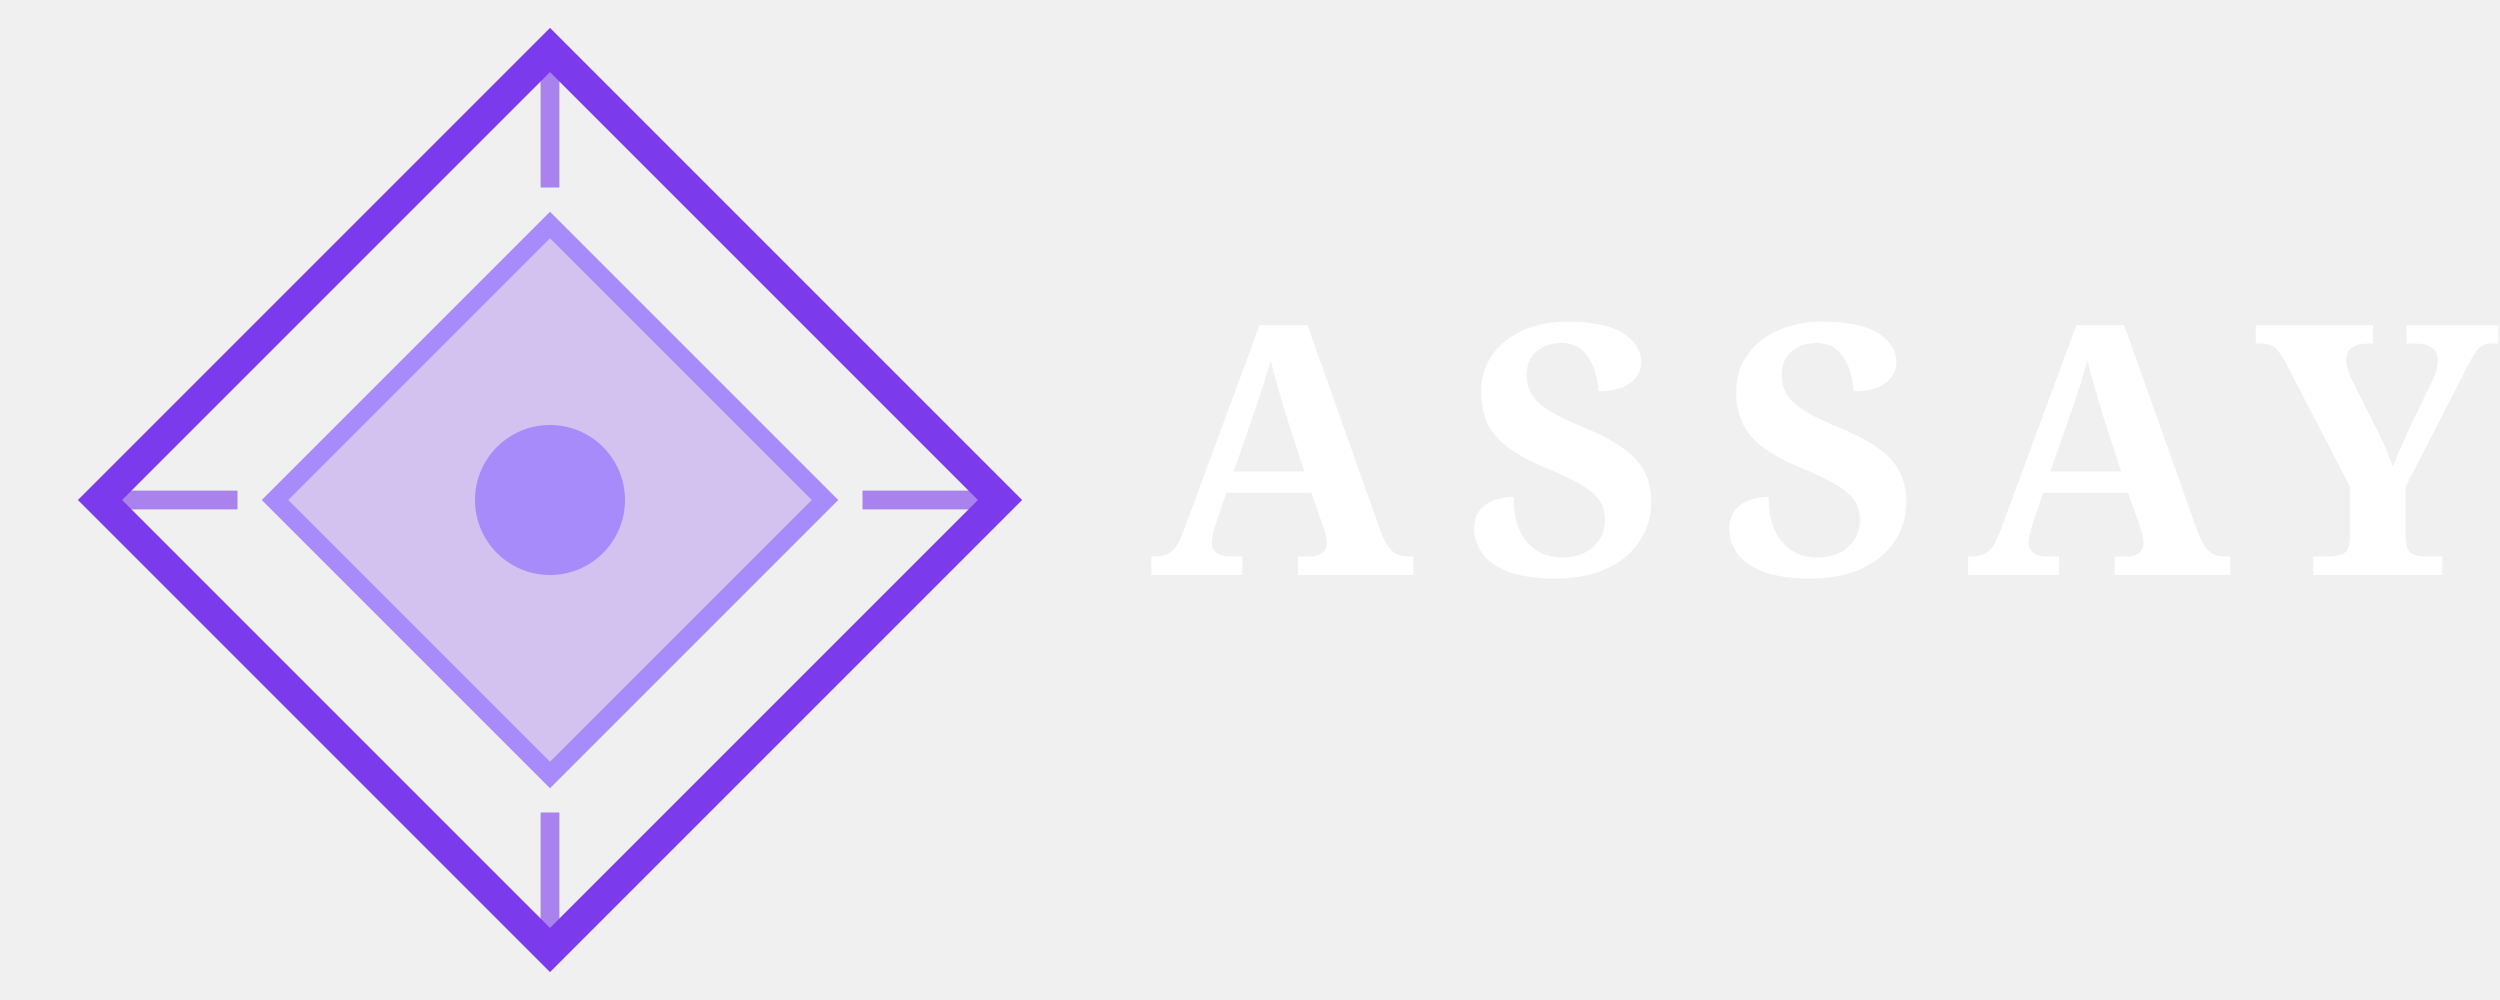
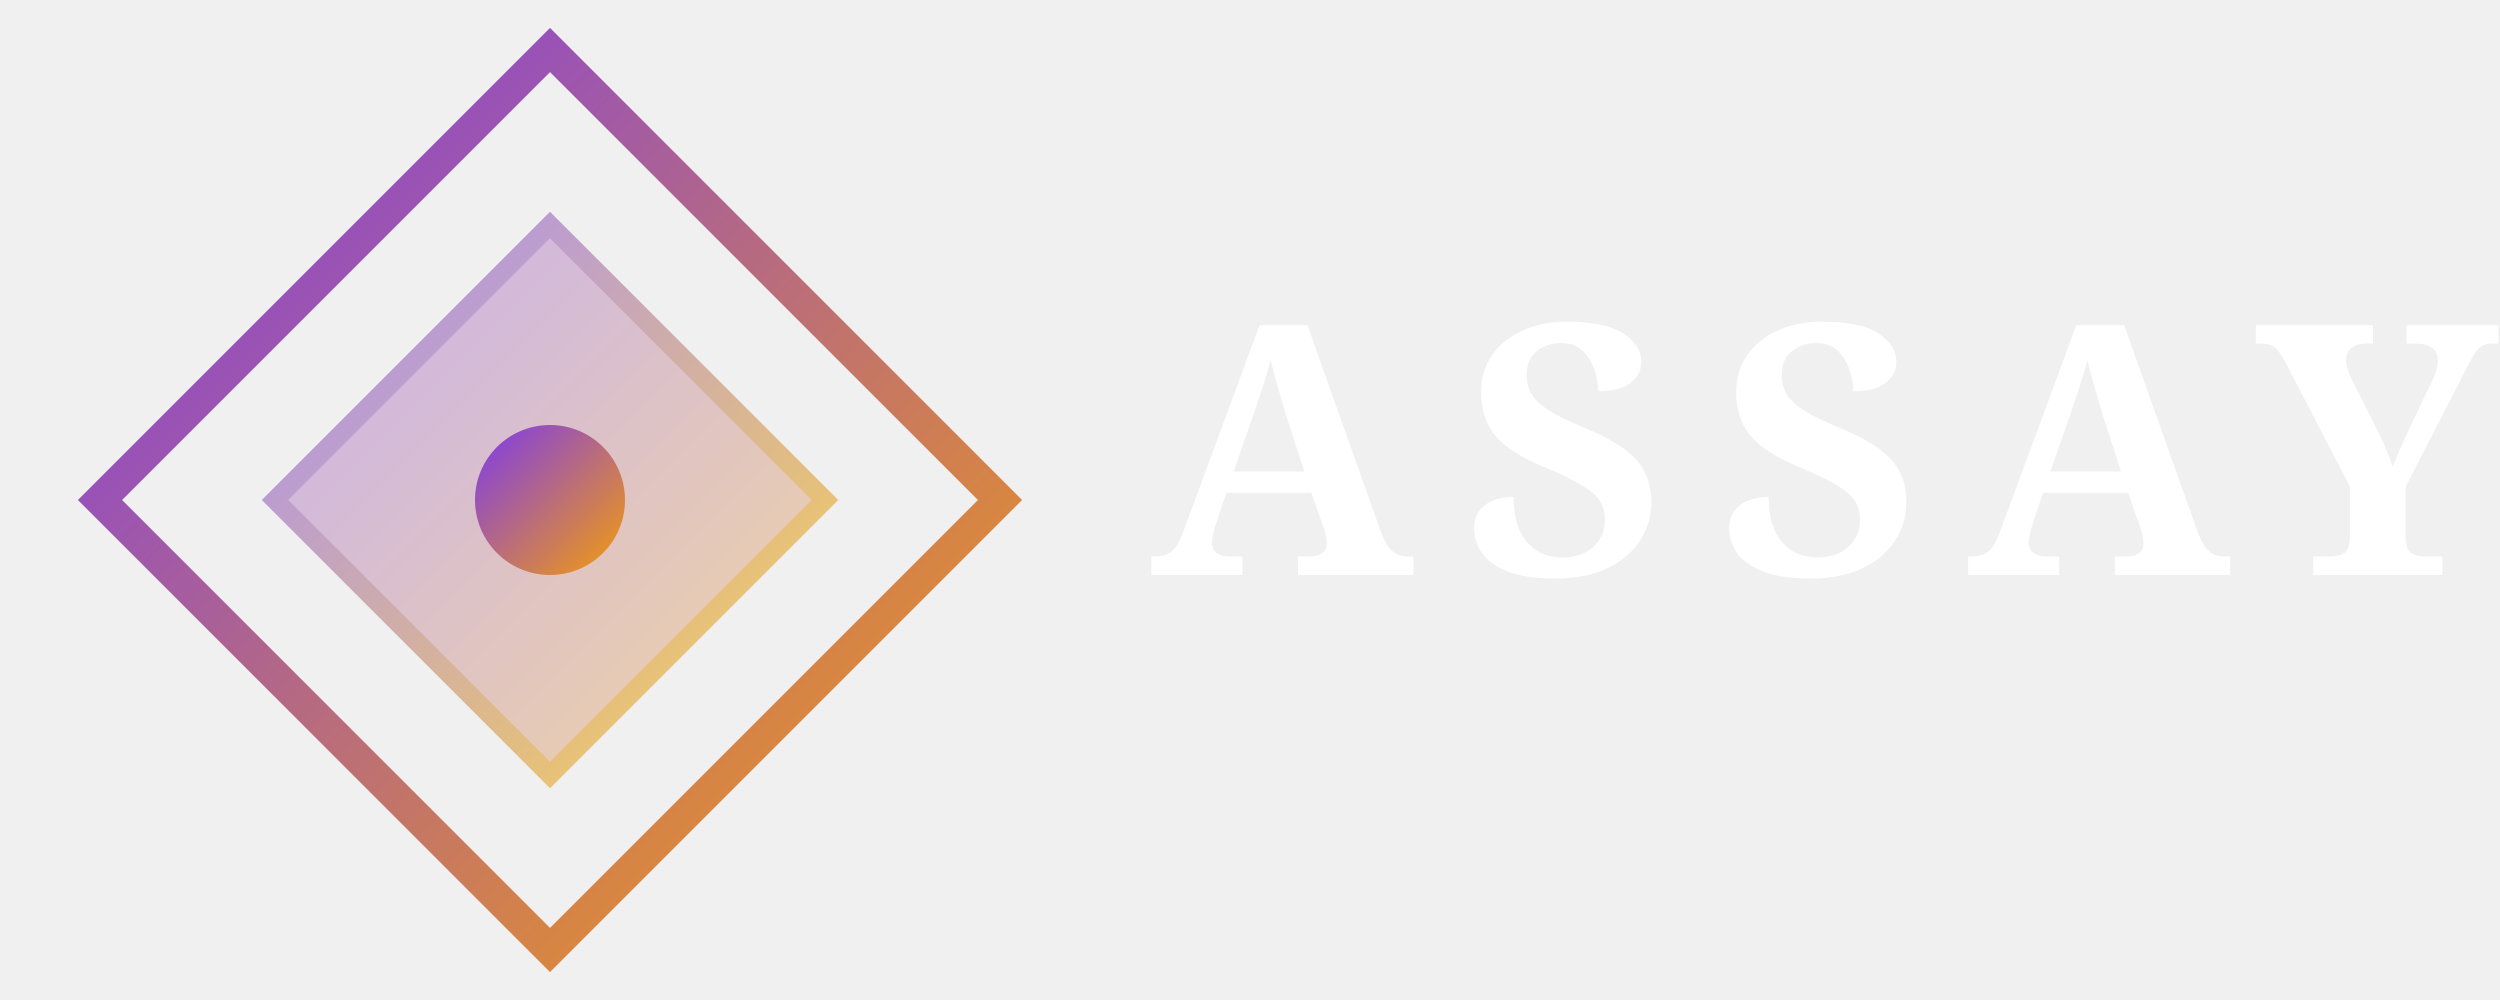
<svg xmlns="http://www.w3.org/2000/svg" viewBox="0 0 200 80" width="200" height="80">
+   <defs>
+     <linearGradient id="lg1" x1="0%" y1="0%" x2="100%" y2="100%">
+       <stop offset="0%" stop-color="#7c3aed" />
+       <stop offset="100%" stop-color="#f59e0b" />
+     </linearGradient>
+     <linearGradient id="lg2" x1="0%" y1="0%" x2="100%" y2="100%">
+       <stop offset="0%" stop-color="#a78bfa" />
+       <stop offset="100%" stop-color="#fcd34d" />
+     </linearGradient>
+   </defs>
  <g transform="translate(8, 4)">
-     <polygon points="36,0 72,36 36,72 0,36" fill="none" stroke="#7c3aed" stroke-width="2.5" />
-     <polygon points="36,14 58,36 36,58 14,36" fill="#7c3aed" fill-opacity="0.25" />
-     <polygon points="36,14 58,36 36,58 14,36" fill="none" stroke="#a78bfa" stroke-width="1.5" />
-     <circle cx="36" cy="36" r="6" fill="#a78bfa" />
-     <line x1="36" y1="0" x2="36" y2="11" stroke="#7c3aed" stroke-width="1.5" stroke-opacity="0.6" />
-     <line x1="36" y1="61" x2="36" y2="72" stroke="#7c3aed" stroke-width="1.5" stroke-opacity="0.6" />
-     <line x1="0" y1="36" x2="11" y2="36" stroke="#7c3aed" stroke-width="1.5" stroke-opacity="0.6" />
-     <line x1="61" y1="36" x2="72" y2="36" stroke="#7c3aed" stroke-width="1.5" stroke-opacity="0.6" />
+     <polygon points="36,0 72,36 36,72 0,36" fill="none" stroke="url(#lg1)" stroke-width="2.5" />
+     <polygon points="36,14 58,36 36,58 14,36" fill="url(#lg1)" fill-opacity="0.35" />
+     <polygon points="36,14 58,36 36,58 14,36" fill="none" stroke="url(#lg2)" stroke-width="1.5" />
+     <circle cx="36" cy="36" r="6" fill="url(#lg1)" />
  </g>
  <text x="92" y="46" font-family="Georgia, serif" font-size="28" font-weight="700" fill="white" letter-spacing="4">ASSAY</text>
</svg>
